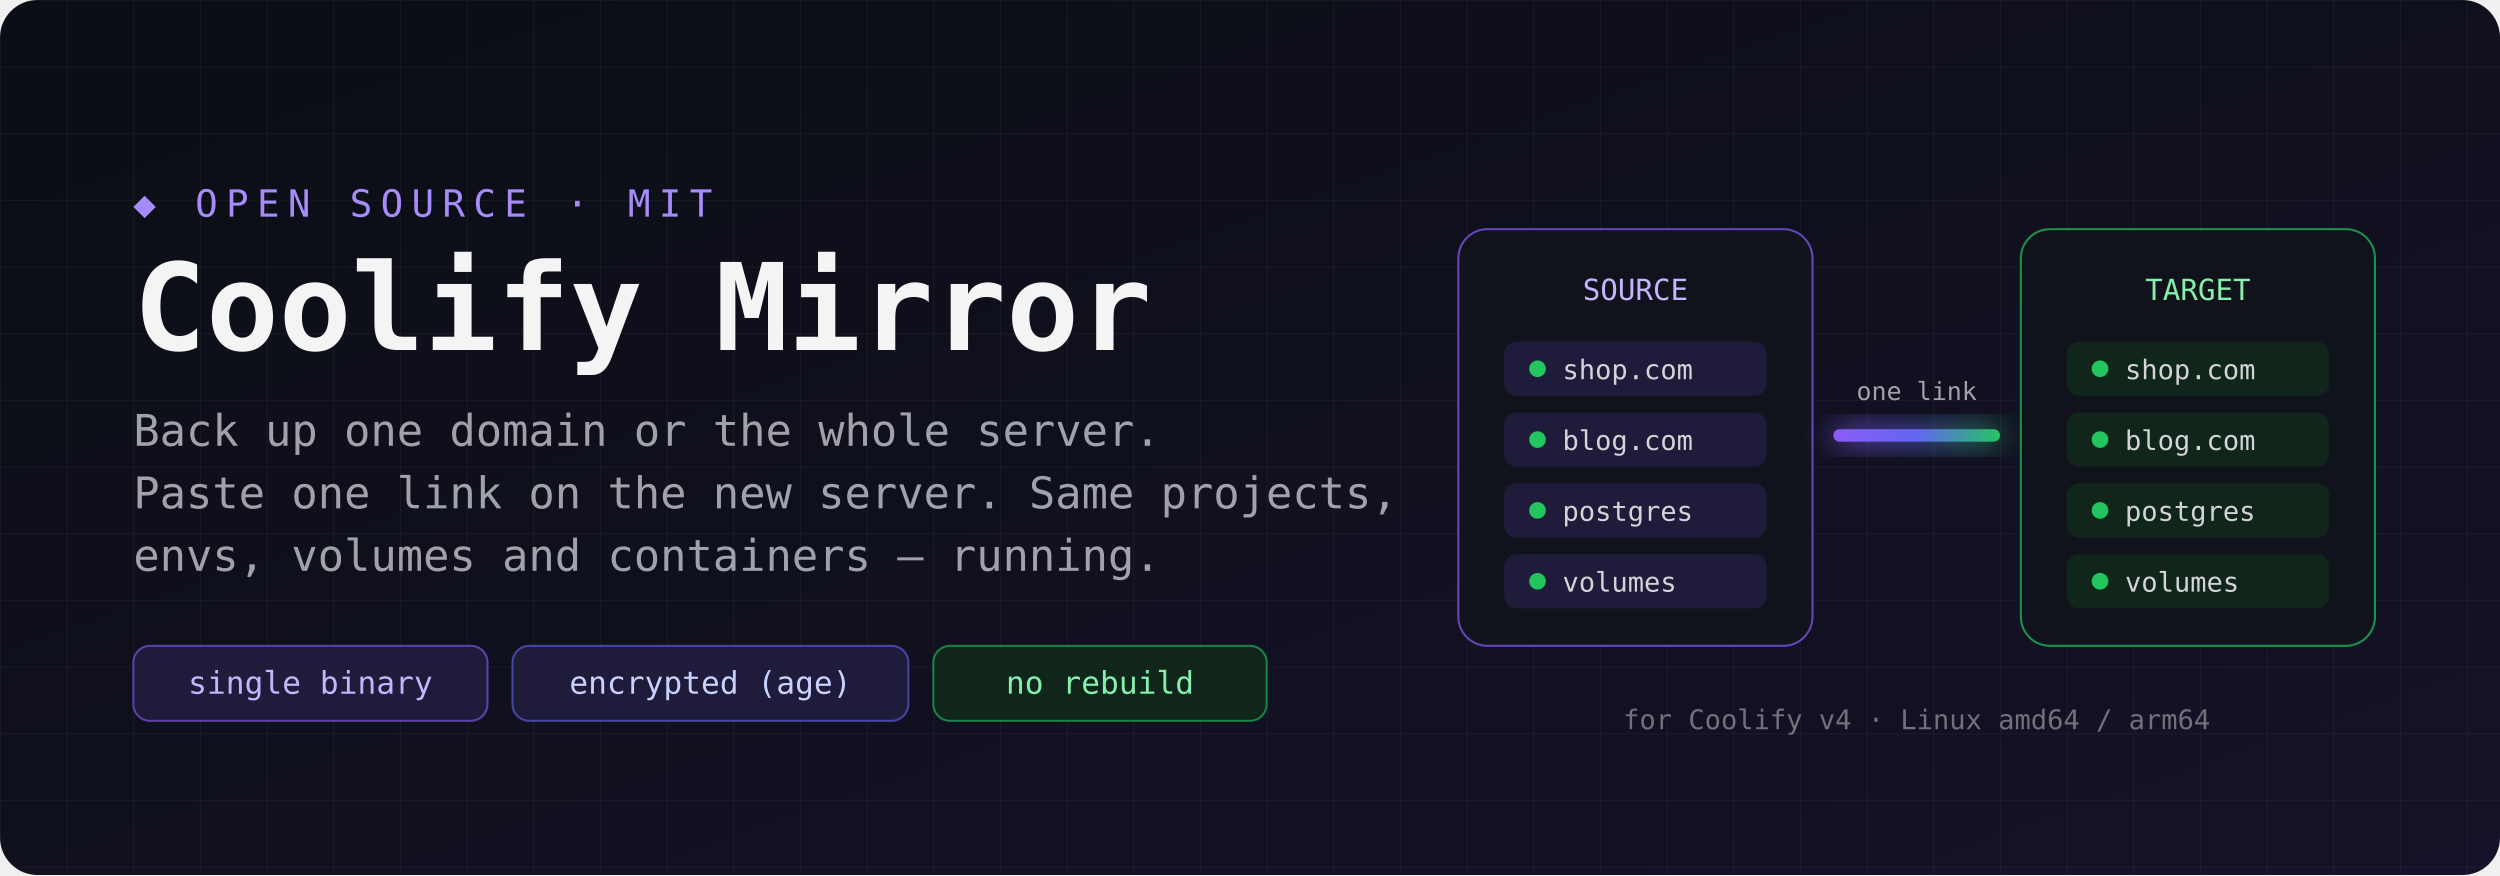
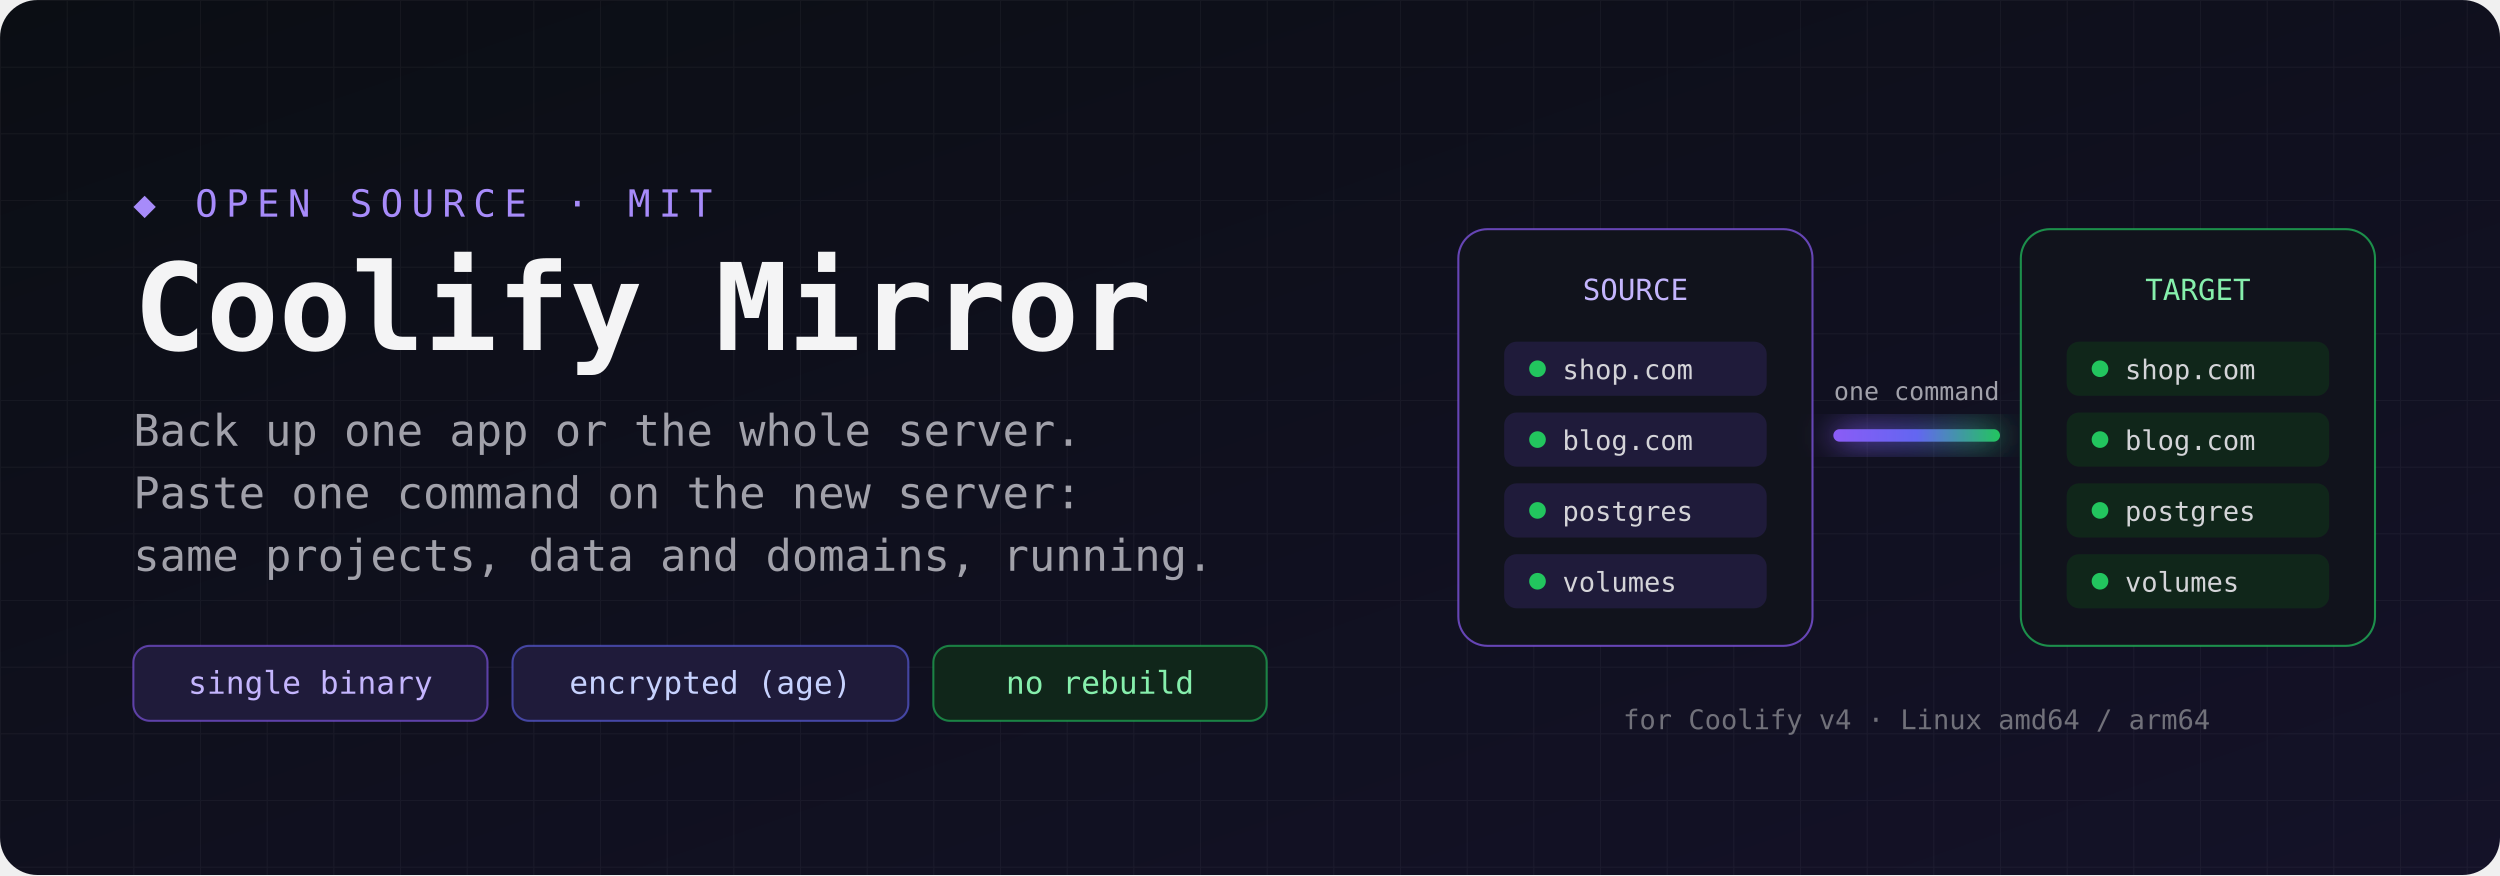
<svg xmlns="http://www.w3.org/2000/svg" viewBox="0 0 1200 420" width="1200" height="420" font-family="ui-monospace, 'JetBrains Mono', 'SF Mono', Menlo, Consolas, monospace">
  <defs>
    <linearGradient id="bg" x1="0" y1="0" x2="1" y2="1">
      <stop offset="0" stop-color="#0b0e14" />
      <stop offset="1" stop-color="#141228" />
    </linearGradient>
    <linearGradient id="beam" x1="0" y1="0" x2="1" y2="0">
      <stop offset="0" stop-color="#8b5cf6" />
      <stop offset="0.5" stop-color="#6366f1" />
      <stop offset="1" stop-color="#22c55e" />
    </linearGradient>
    <pattern id="grid" width="32" height="32" patternUnits="userSpaceOnUse">
      <path d="M32 0H0V32" fill="none" stroke="#ffffff" stroke-opacity="0.04" />
    </pattern>
    <filter id="glow" x="-50%" y="-50%" width="200%" height="200%">
      <feGaussianBlur stdDeviation="8" />
    </filter>
  </defs>
  <rect width="1200" height="420" rx="18" fill="url(#bg)" />
  <rect width="1200" height="420" rx="18" fill="url(#grid)" />
  <text x="64" y="104" fill="#a78bfa" font-size="18" letter-spacing="4">◆ OPEN SOURCE · MIT</text>
  <text x="64" y="168" fill="#f4f4f5" font-size="58" font-weight="700">Coolify Mirror</text>
-   <text x="64" y="214" fill="#a1a1aa" font-size="21">Back up one domain or the whole server.</text>
-   <text x="64" y="244" fill="#a1a1aa" font-size="21">Paste one link on the new server. Same projects,</text>
-   <text x="64" y="274" fill="#a1a1aa" font-size="21">envs, volumes and containers — running.</text>
+   <text x="64" y="214" fill="#a1a1aa" font-size="21">Back up one app or the whole server.</text>
+   <text x="64" y="244" fill="#a1a1aa" font-size="21">Paste one command on the new server:</text>
+   <text x="64" y="274" fill="#a1a1aa" font-size="21">same projects, data and domains, running.</text>
  <g font-size="15">
    <rect x="64" y="310" width="170" height="36" rx="8" fill="#1f1b3a" stroke="#8b5cf6" stroke-opacity="0.6" />
    <text x="149" y="333" fill="#c4b5fd" text-anchor="middle">single binary</text>
    <rect x="246" y="310" width="190" height="36" rx="8" fill="#1f1b3a" stroke="#6366f1" stroke-opacity="0.6" />
    <text x="341" y="333" fill="#c7d2fe" text-anchor="middle">encrypted (age)</text>
    <rect x="448" y="310" width="160" height="36" rx="8" fill="#10261a" stroke="#22c55e" stroke-opacity="0.6" />
    <text x="528" y="333" fill="#86efac" text-anchor="middle">no rebuild</text>
  </g>
  <g transform="translate(700 110)">
    <rect width="170" height="200" rx="14" fill="#11131c" stroke="#8b5cf6" stroke-opacity="0.7" />
    <text x="85" y="34" fill="#c4b5fd" font-size="14" text-anchor="middle">SOURCE</text>
    <rect x="22" y="54" width="126" height="26" rx="6" fill="#1f1b3a" />
    <circle cx="38" cy="67" r="4" fill="#22c55e" />
    <text x="50" y="72" fill="#d4d4d8" font-size="13">shop.com</text>
    <rect x="22" y="88" width="126" height="26" rx="6" fill="#1f1b3a" />
    <circle cx="38" cy="101" r="4" fill="#22c55e" />
    <text x="50" y="106" fill="#d4d4d8" font-size="13">blog.com</text>
    <rect x="22" y="122" width="126" height="26" rx="6" fill="#1f1b3a" />
    <circle cx="38" cy="135" r="4" fill="#22c55e" />
    <text x="50" y="140" fill="#d4d4d8" font-size="13">postgres</text>
    <rect x="22" y="156" width="126" height="26" rx="6" fill="#1f1b3a" />
    <circle cx="38" cy="169" r="4" fill="#22c55e" />
    <text x="50" y="174" fill="#d4d4d8" font-size="13">volumes</text>
  </g>
  <rect x="880" y="204" width="80" height="10" rx="5" fill="url(#beam)" filter="url(#glow)" opacity="0.8" />
  <rect x="880" y="206" width="80" height="6" rx="3" fill="url(#beam)" />
-   <text x="920" y="192" fill="#a1a1aa" font-size="12" text-anchor="middle">one link</text>
+   <text x="920" y="192" fill="#a1a1aa" font-size="12" text-anchor="middle">one command</text>
  <g transform="translate(970 110)">
    <rect width="170" height="200" rx="14" fill="#11131c" stroke="#22c55e" stroke-opacity="0.7" />
    <text x="85" y="34" fill="#86efac" font-size="14" text-anchor="middle">TARGET</text>
    <rect x="22" y="54" width="126" height="26" rx="6" fill="#10261a" />
    <circle cx="38" cy="67" r="4" fill="#22c55e" />
    <text x="50" y="72" fill="#d4d4d8" font-size="13">shop.com</text>
    <rect x="22" y="88" width="126" height="26" rx="6" fill="#10261a" />
    <circle cx="38" cy="101" r="4" fill="#22c55e" />
    <text x="50" y="106" fill="#d4d4d8" font-size="13">blog.com</text>
    <rect x="22" y="122" width="126" height="26" rx="6" fill="#10261a" />
    <circle cx="38" cy="135" r="4" fill="#22c55e" />
    <text x="50" y="140" fill="#d4d4d8" font-size="13">postgres</text>
    <rect x="22" y="156" width="126" height="26" rx="6" fill="#10261a" />
    <circle cx="38" cy="169" r="4" fill="#22c55e" />
    <text x="50" y="174" fill="#d4d4d8" font-size="13">volumes</text>
  </g>
  <text x="920" y="350" fill="#71717a" font-size="13" text-anchor="middle">for Coolify v4 · Linux amd64 / arm64</text>
</svg>
